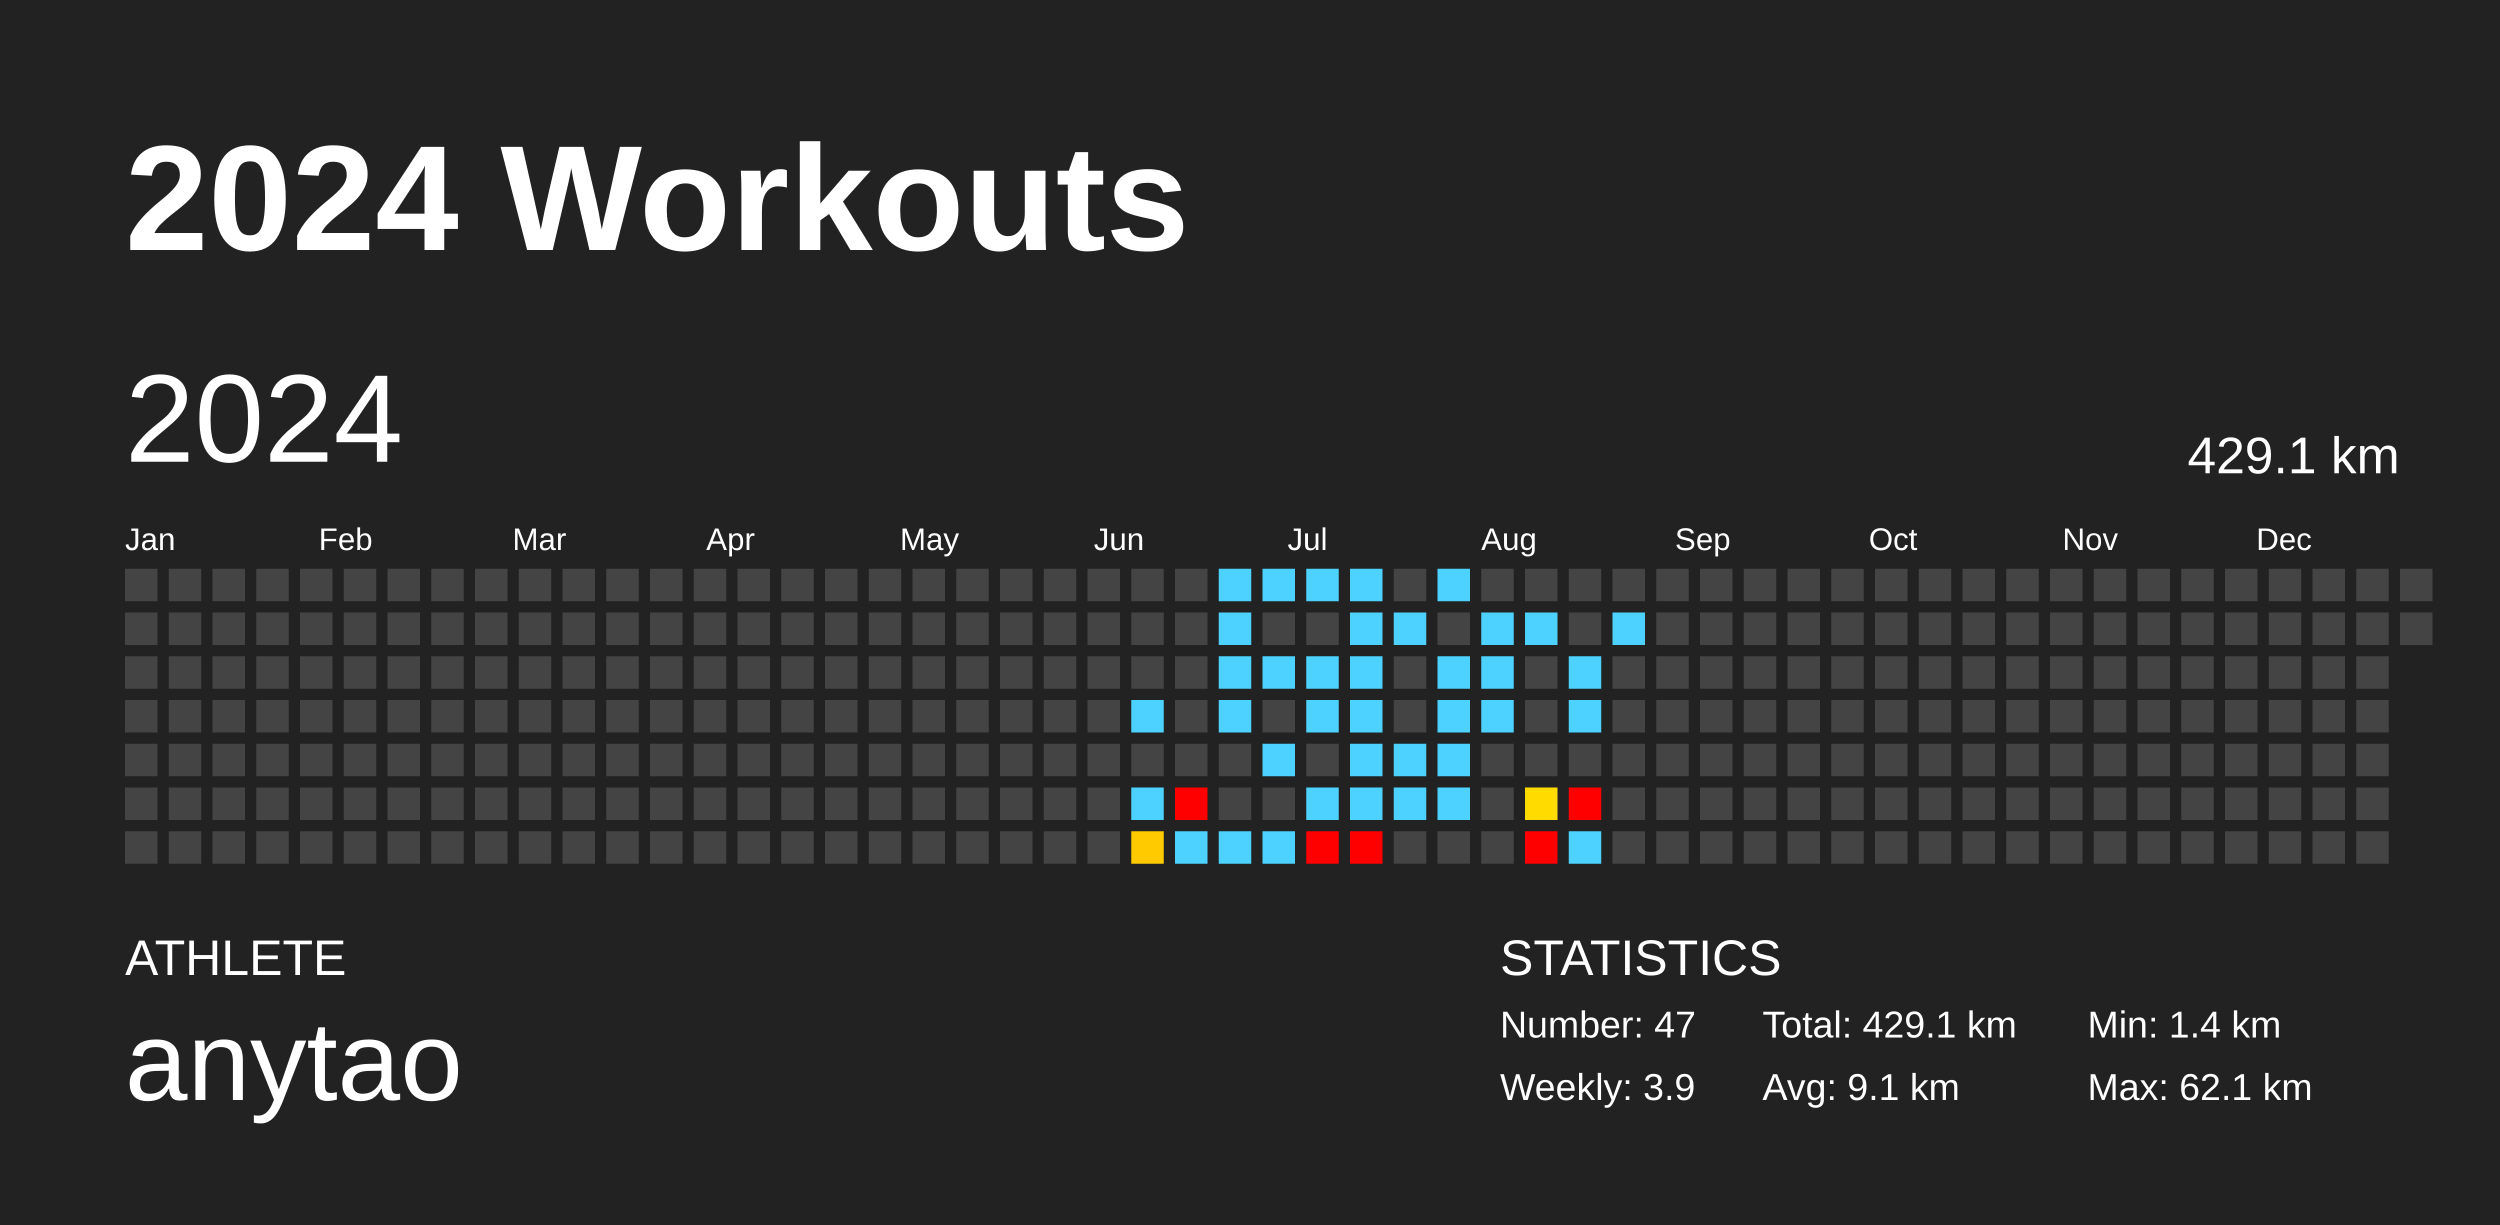
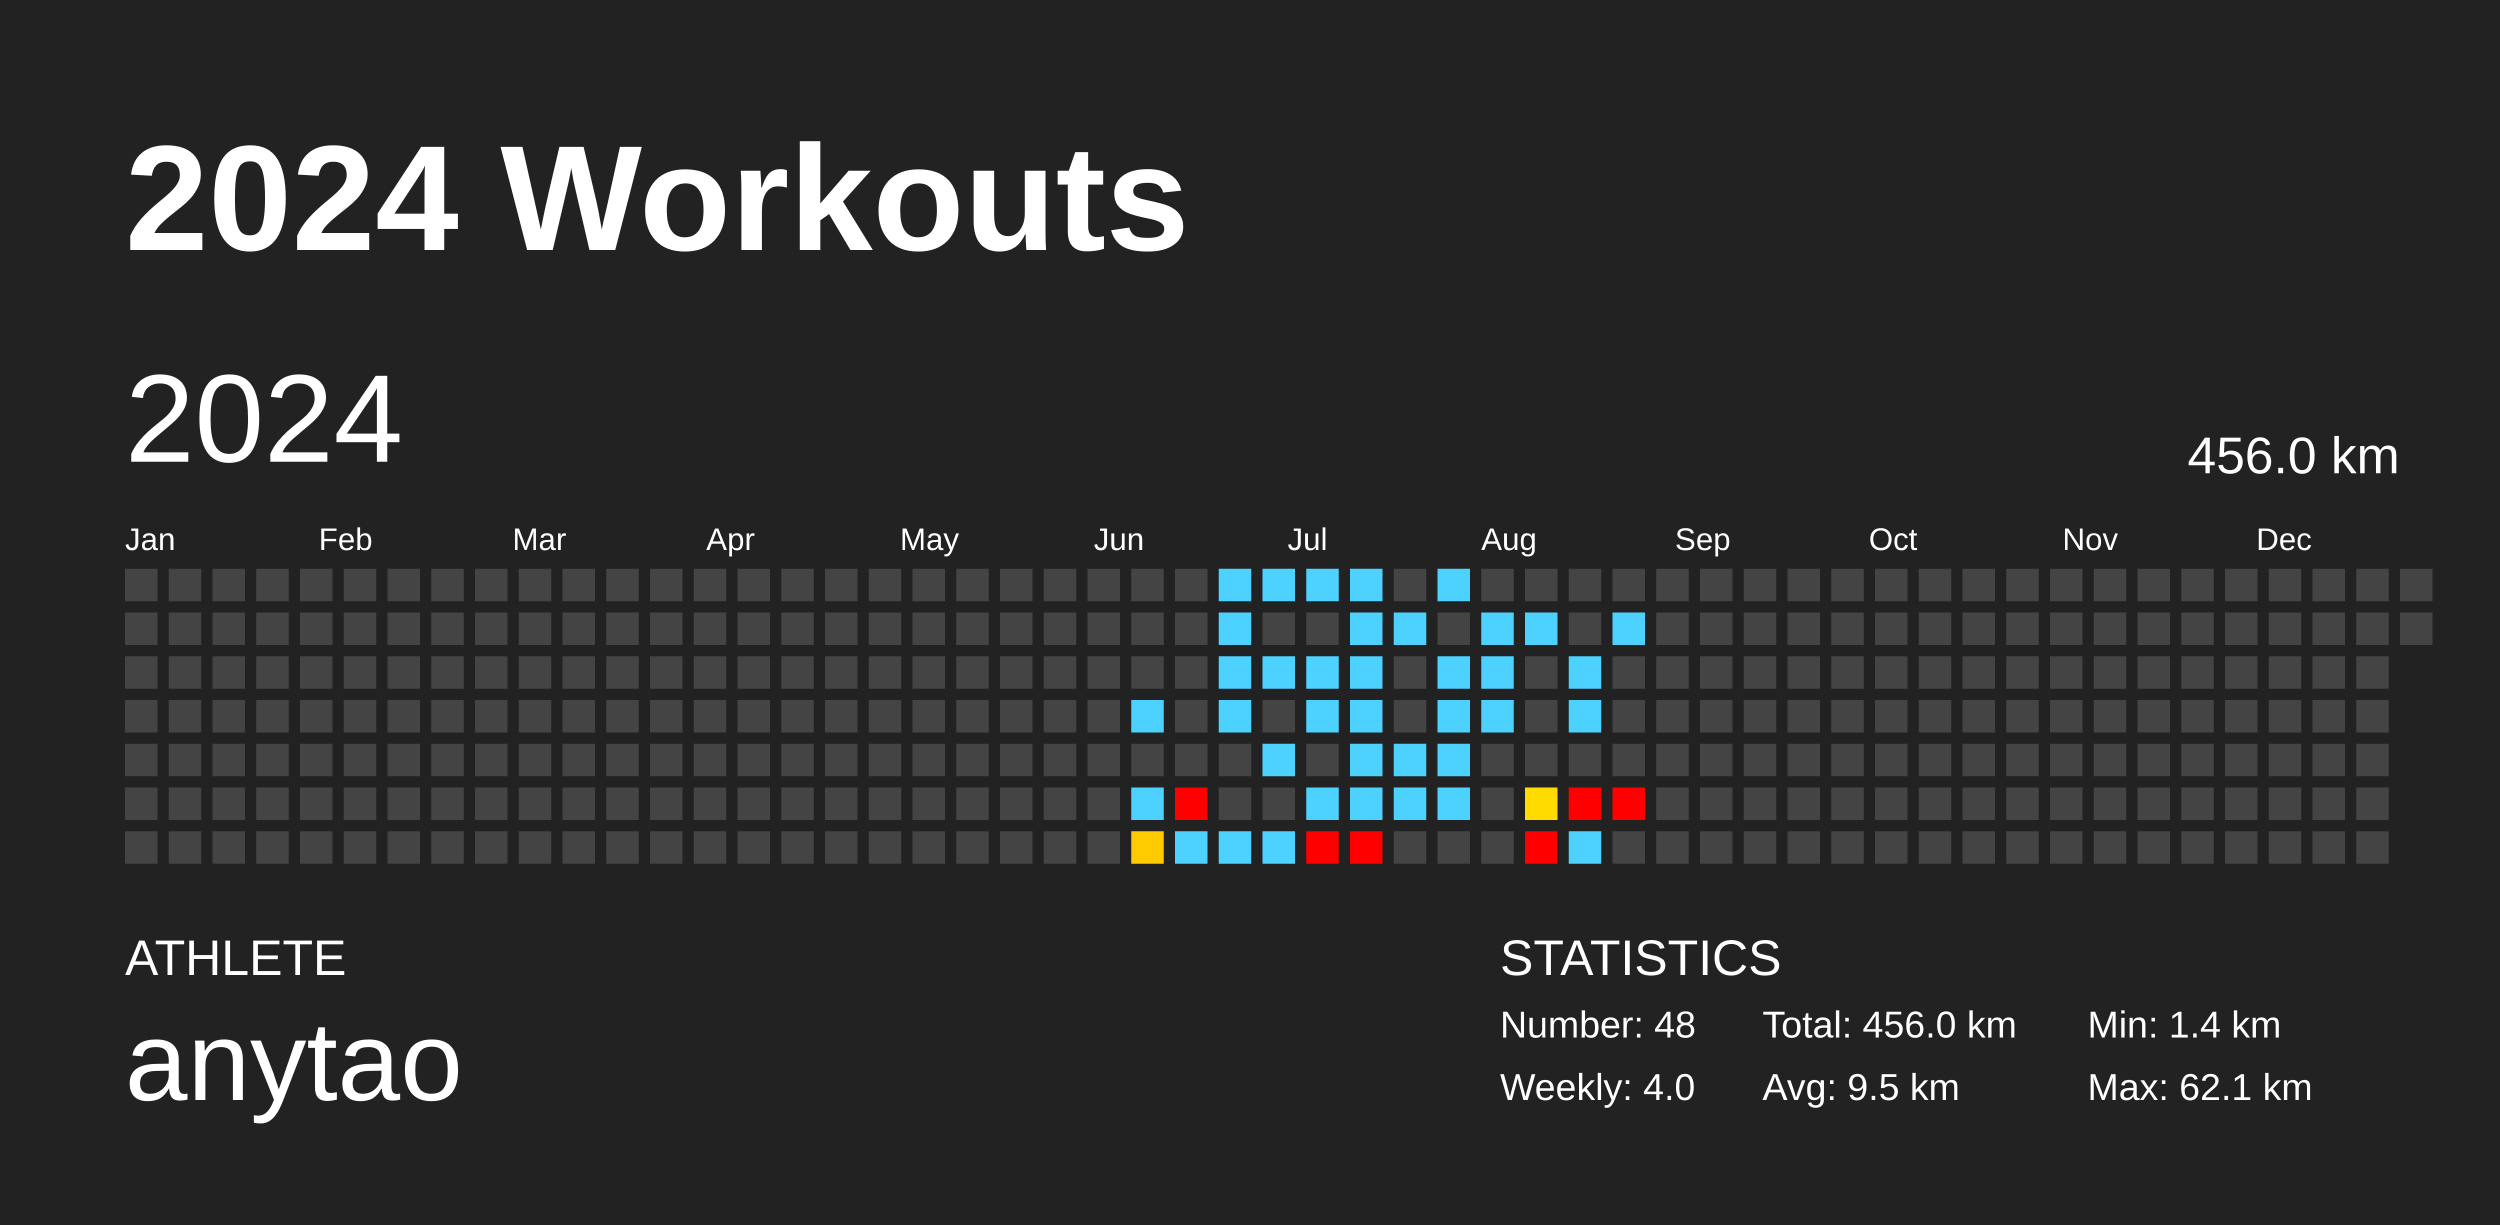
<svg xmlns="http://www.w3.org/2000/svg" baseProfile="full" height="98mm" version="1.1" viewBox="0,0,200,98" width="200mm">
  <defs />
  <rect fill="#222222" height="98" width="200" x="0" y="0" />
  <text fill="#FFFFFF" style="font-size:12px; font-family:Arial; font-weight:bold;" x="10" y="20">2024 Workouts</text>
  <text fill="#FFFFFF" style="font-size:4px; font-family:Arial" x="10" y="78">ATHLETE</text>
  <text fill="#FFFFFF" style="font-size:9px; font-family:Arial" x="10" y="88">anytao</text>
  <text fill="#FFFFFF" style="font-size:4px; font-family:Arial" x="120" y="78">STATISTICS</text>
-   <text fill="#FFFFFF" style="font-size:3px; font-family:Arial" x="120" y="83">Number: 47</text>
-   <text fill="#FFFFFF" style="font-size:3px; font-family:Arial" x="120" y="88">Weekly: 3.9</text>
-   <text fill="#FFFFFF" style="font-size:3px; font-family:Arial" x="141" y="83">Total: 429.1 km</text>
-   <text fill="#FFFFFF" style="font-size:3px; font-family:Arial" x="141" y="88">Avg: 9.1 km</text>
+   <text fill="#FFFFFF" style="font-size:3px; font-family:Arial" x="120" y="83">Number: 48</text>
+   <text fill="#FFFFFF" style="font-size:3px; font-family:Arial" x="120" y="88">Weekly: 4.0</text>
+   <text fill="#FFFFFF" style="font-size:3px; font-family:Arial" x="141" y="83">Total: 456.0 km</text>
+   <text fill="#FFFFFF" style="font-size:3px; font-family:Arial" x="141" y="88">Avg: 9.5 km</text>
  <text fill="#FFFFFF" style="font-size:3px; font-family:Arial" x="167" y="83">Min: 1.4 km</text>
  <text fill="#FFFFFF" style="font-size:3px; font-family:Arial" x="167" y="88">Max: 62.1 km</text>
  <text dominant-baseline="hanging" fill="#FFFFFF" style="font-size:10.0px; font-family:Arial;" x="10" y="30">2024</text>
-   <text dominant-baseline="hanging" fill="#FFFFFF" style="font-size:4.125px; font-family:Arial;" x="175" y="35">429.1 km</text>
+   <text dominant-baseline="hanging" fill="#FFFFFF" style="font-size:4.125px; font-family:Arial;" x="175" y="35">456.0 km</text>
  <text fill="#FFFFFF" style="font-size:2.5px; font-family:Arial" x="10.0" y="44">Jan</text>
  <text fill="#FFFFFF" style="font-size:2.5px; font-family:Arial" x="25.5" y="44">Feb</text>
  <text fill="#FFFFFF" style="font-size:2.5px; font-family:Arial" x="41.0" y="44">Mar</text>
  <text fill="#FFFFFF" style="font-size:2.5px; font-family:Arial" x="56.5" y="44">Apr</text>
  <text fill="#FFFFFF" style="font-size:2.5px; font-family:Arial" x="72.0" y="44">May</text>
  <text fill="#FFFFFF" style="font-size:2.5px; font-family:Arial" x="87.5" y="44">Jun</text>
  <text fill="#FFFFFF" style="font-size:2.5px; font-family:Arial" x="103.0" y="44">Jul</text>
  <text fill="#FFFFFF" style="font-size:2.5px; font-family:Arial" x="118.5" y="44">Aug</text>
  <text fill="#FFFFFF" style="font-size:2.5px; font-family:Arial" x="134.0" y="44">Sep</text>
  <text fill="#FFFFFF" style="font-size:2.5px; font-family:Arial" x="149.5" y="44">Oct</text>
  <text fill="#FFFFFF" style="font-size:2.5px; font-family:Arial" x="165.0" y="44">Nov</text>
  <text fill="#FFFFFF" style="font-size:2.5px; font-family:Arial" x="180.5" y="44">Dec</text>
  <rect fill="#444444" height="2.6" width="2.6" x="10.0" y="45.5" />
  <rect fill="#444444" height="2.6" width="2.6" x="10.0" y="49.0" />
  <rect fill="#444444" height="2.6" width="2.6" x="10.0" y="52.5" />
  <rect fill="#444444" height="2.6" width="2.6" x="10.0" y="56.0" />
  <rect fill="#444444" height="2.6" width="2.6" x="10.0" y="59.5" />
  <rect fill="#444444" height="2.6" width="2.6" x="10.0" y="63.0" />
  <rect fill="#444444" height="2.6" width="2.6" x="10.0" y="66.5" />
  <rect fill="#444444" height="2.6" width="2.6" x="13.5" y="45.5" />
  <rect fill="#444444" height="2.6" width="2.6" x="13.5" y="49.0" />
  <rect fill="#444444" height="2.6" width="2.6" x="13.5" y="52.5" />
  <rect fill="#444444" height="2.6" width="2.6" x="13.5" y="56.0" />
  <rect fill="#444444" height="2.6" width="2.6" x="13.5" y="59.5" />
  <rect fill="#444444" height="2.6" width="2.6" x="13.5" y="63.0" />
  <rect fill="#444444" height="2.6" width="2.6" x="13.5" y="66.5" />
  <rect fill="#444444" height="2.6" width="2.6" x="17.0" y="45.5" />
  <rect fill="#444444" height="2.6" width="2.6" x="17.0" y="49.0" />
  <rect fill="#444444" height="2.6" width="2.6" x="17.0" y="52.5" />
  <rect fill="#444444" height="2.6" width="2.6" x="17.0" y="56.0" />
  <rect fill="#444444" height="2.6" width="2.6" x="17.0" y="59.5" />
  <rect fill="#444444" height="2.6" width="2.6" x="17.0" y="63.0" />
  <rect fill="#444444" height="2.6" width="2.6" x="17.0" y="66.5" />
  <rect fill="#444444" height="2.6" width="2.6" x="20.5" y="45.5" />
  <rect fill="#444444" height="2.6" width="2.6" x="20.5" y="49.0" />
  <rect fill="#444444" height="2.6" width="2.6" x="20.5" y="52.5" />
  <rect fill="#444444" height="2.6" width="2.6" x="20.5" y="56.0" />
  <rect fill="#444444" height="2.6" width="2.6" x="20.5" y="59.5" />
  <rect fill="#444444" height="2.6" width="2.6" x="20.5" y="63.0" />
  <rect fill="#444444" height="2.6" width="2.6" x="20.5" y="66.5" />
  <rect fill="#444444" height="2.6" width="2.6" x="24.0" y="45.5" />
  <rect fill="#444444" height="2.6" width="2.6" x="24.0" y="49.0" />
  <rect fill="#444444" height="2.6" width="2.6" x="24.0" y="52.5" />
  <rect fill="#444444" height="2.6" width="2.6" x="24.0" y="56.0" />
  <rect fill="#444444" height="2.6" width="2.6" x="24.0" y="59.5" />
  <rect fill="#444444" height="2.6" width="2.6" x="24.0" y="63.0" />
  <rect fill="#444444" height="2.6" width="2.6" x="24.0" y="66.5" />
  <rect fill="#444444" height="2.6" width="2.6" x="27.5" y="45.5" />
  <rect fill="#444444" height="2.6" width="2.6" x="27.5" y="49.0" />
  <rect fill="#444444" height="2.6" width="2.6" x="27.5" y="52.5" />
  <rect fill="#444444" height="2.6" width="2.6" x="27.5" y="56.0" />
  <rect fill="#444444" height="2.6" width="2.6" x="27.5" y="59.5" />
  <rect fill="#444444" height="2.6" width="2.6" x="27.5" y="63.0" />
  <rect fill="#444444" height="2.6" width="2.6" x="27.5" y="66.5" />
  <rect fill="#444444" height="2.6" width="2.6" x="31.0" y="45.5" />
  <rect fill="#444444" height="2.6" width="2.6" x="31.0" y="49.0" />
  <rect fill="#444444" height="2.6" width="2.6" x="31.0" y="52.5" />
  <rect fill="#444444" height="2.6" width="2.6" x="31.0" y="56.0" />
  <rect fill="#444444" height="2.6" width="2.6" x="31.0" y="59.5" />
  <rect fill="#444444" height="2.6" width="2.6" x="31.0" y="63.0" />
  <rect fill="#444444" height="2.6" width="2.6" x="31.0" y="66.5" />
  <rect fill="#444444" height="2.6" width="2.6" x="34.5" y="45.5" />
  <rect fill="#444444" height="2.6" width="2.6" x="34.5" y="49.0" />
  <rect fill="#444444" height="2.6" width="2.6" x="34.5" y="52.5" />
  <rect fill="#444444" height="2.6" width="2.6" x="34.5" y="56.0" />
  <rect fill="#444444" height="2.6" width="2.6" x="34.5" y="59.5" />
  <rect fill="#444444" height="2.6" width="2.6" x="34.5" y="63.0" />
  <rect fill="#444444" height="2.6" width="2.6" x="34.5" y="66.5" />
  <rect fill="#444444" height="2.6" width="2.6" x="38.0" y="45.5" />
  <rect fill="#444444" height="2.6" width="2.6" x="38.0" y="49.0" />
  <rect fill="#444444" height="2.6" width="2.6" x="38.0" y="52.5" />
  <rect fill="#444444" height="2.6" width="2.6" x="38.0" y="56.0" />
  <rect fill="#444444" height="2.6" width="2.6" x="38.0" y="59.5" />
  <rect fill="#444444" height="2.6" width="2.6" x="38.0" y="63.0" />
  <rect fill="#444444" height="2.6" width="2.6" x="38.0" y="66.5" />
  <rect fill="#444444" height="2.6" width="2.6" x="41.5" y="45.5" />
  <rect fill="#444444" height="2.6" width="2.6" x="41.5" y="49.0" />
  <rect fill="#444444" height="2.6" width="2.6" x="41.5" y="52.5" />
  <rect fill="#444444" height="2.6" width="2.6" x="41.5" y="56.0" />
  <rect fill="#444444" height="2.6" width="2.6" x="41.5" y="59.5" />
  <rect fill="#444444" height="2.6" width="2.6" x="41.5" y="63.0" />
  <rect fill="#444444" height="2.6" width="2.6" x="41.5" y="66.5" />
  <rect fill="#444444" height="2.6" width="2.6" x="45.0" y="45.5" />
  <rect fill="#444444" height="2.6" width="2.6" x="45.0" y="49.0" />
  <rect fill="#444444" height="2.6" width="2.6" x="45.0" y="52.5" />
  <rect fill="#444444" height="2.6" width="2.6" x="45.0" y="56.0" />
  <rect fill="#444444" height="2.6" width="2.6" x="45.0" y="59.5" />
  <rect fill="#444444" height="2.6" width="2.6" x="45.0" y="63.0" />
  <rect fill="#444444" height="2.6" width="2.6" x="45.0" y="66.5" />
  <rect fill="#444444" height="2.6" width="2.6" x="48.5" y="45.5" />
  <rect fill="#444444" height="2.6" width="2.6" x="48.5" y="49.0" />
  <rect fill="#444444" height="2.6" width="2.6" x="48.5" y="52.5" />
  <rect fill="#444444" height="2.6" width="2.6" x="48.5" y="56.0" />
  <rect fill="#444444" height="2.6" width="2.6" x="48.5" y="59.5" />
  <rect fill="#444444" height="2.6" width="2.6" x="48.5" y="63.0" />
  <rect fill="#444444" height="2.6" width="2.6" x="48.5" y="66.5" />
  <rect fill="#444444" height="2.6" width="2.6" x="52.0" y="45.5" />
  <rect fill="#444444" height="2.6" width="2.6" x="52.0" y="49.0" />
  <rect fill="#444444" height="2.6" width="2.6" x="52.0" y="52.5" />
  <rect fill="#444444" height="2.6" width="2.6" x="52.0" y="56.0" />
  <rect fill="#444444" height="2.6" width="2.6" x="52.0" y="59.5" />
  <rect fill="#444444" height="2.6" width="2.6" x="52.0" y="63.0" />
  <rect fill="#444444" height="2.6" width="2.6" x="52.0" y="66.5" />
  <rect fill="#444444" height="2.6" width="2.6" x="55.5" y="45.5" />
  <rect fill="#444444" height="2.6" width="2.6" x="55.5" y="49.0" />
  <rect fill="#444444" height="2.6" width="2.6" x="55.5" y="52.5" />
  <rect fill="#444444" height="2.6" width="2.6" x="55.5" y="56.0" />
  <rect fill="#444444" height="2.6" width="2.6" x="55.5" y="59.5" />
  <rect fill="#444444" height="2.6" width="2.6" x="55.5" y="63.0" />
  <rect fill="#444444" height="2.6" width="2.6" x="55.5" y="66.5" />
  <rect fill="#444444" height="2.6" width="2.6" x="59.0" y="45.5" />
  <rect fill="#444444" height="2.6" width="2.6" x="59.0" y="49.0" />
  <rect fill="#444444" height="2.6" width="2.6" x="59.0" y="52.5" />
  <rect fill="#444444" height="2.6" width="2.6" x="59.0" y="56.0" />
  <rect fill="#444444" height="2.6" width="2.6" x="59.0" y="59.5" />
  <rect fill="#444444" height="2.6" width="2.6" x="59.0" y="63.0" />
  <rect fill="#444444" height="2.6" width="2.6" x="59.0" y="66.5" />
  <rect fill="#444444" height="2.6" width="2.6" x="62.5" y="45.5" />
  <rect fill="#444444" height="2.6" width="2.6" x="62.5" y="49.0" />
  <rect fill="#444444" height="2.6" width="2.6" x="62.5" y="52.5" />
  <rect fill="#444444" height="2.6" width="2.6" x="62.5" y="56.0" />
  <rect fill="#444444" height="2.6" width="2.6" x="62.5" y="59.5" />
  <rect fill="#444444" height="2.6" width="2.6" x="62.5" y="63.0" />
  <rect fill="#444444" height="2.6" width="2.6" x="62.5" y="66.5" />
  <rect fill="#444444" height="2.6" width="2.6" x="66.0" y="45.5" />
  <rect fill="#444444" height="2.6" width="2.6" x="66.0" y="49.0" />
  <rect fill="#444444" height="2.6" width="2.6" x="66.0" y="52.5" />
  <rect fill="#444444" height="2.6" width="2.6" x="66.0" y="56.0" />
  <rect fill="#444444" height="2.6" width="2.6" x="66.0" y="59.5" />
  <rect fill="#444444" height="2.6" width="2.6" x="66.0" y="63.0" />
  <rect fill="#444444" height="2.6" width="2.6" x="66.0" y="66.5" />
  <rect fill="#444444" height="2.6" width="2.6" x="69.5" y="45.5" />
  <rect fill="#444444" height="2.6" width="2.6" x="69.5" y="49.0" />
  <rect fill="#444444" height="2.6" width="2.6" x="69.5" y="52.5" />
  <rect fill="#444444" height="2.6" width="2.6" x="69.5" y="56.0" />
  <rect fill="#444444" height="2.6" width="2.6" x="69.5" y="59.5" />
  <rect fill="#444444" height="2.6" width="2.6" x="69.5" y="63.0" />
  <rect fill="#444444" height="2.6" width="2.6" x="69.5" y="66.5" />
  <rect fill="#444444" height="2.6" width="2.6" x="73.0" y="45.5" />
  <rect fill="#444444" height="2.6" width="2.6" x="73.0" y="49.0" />
  <rect fill="#444444" height="2.6" width="2.6" x="73.0" y="52.5" />
  <rect fill="#444444" height="2.6" width="2.6" x="73.0" y="56.0" />
  <rect fill="#444444" height="2.6" width="2.6" x="73.0" y="59.5" />
  <rect fill="#444444" height="2.6" width="2.6" x="73.0" y="63.0" />
  <rect fill="#444444" height="2.6" width="2.6" x="73.0" y="66.5" />
  <rect fill="#444444" height="2.6" width="2.6" x="76.5" y="45.5" />
  <rect fill="#444444" height="2.6" width="2.6" x="76.5" y="49.0" />
  <rect fill="#444444" height="2.6" width="2.6" x="76.5" y="52.5" />
  <rect fill="#444444" height="2.6" width="2.6" x="76.5" y="56.0" />
  <rect fill="#444444" height="2.6" width="2.6" x="76.5" y="59.5" />
  <rect fill="#444444" height="2.6" width="2.6" x="76.5" y="63.0" />
  <rect fill="#444444" height="2.6" width="2.6" x="76.5" y="66.5" />
  <rect fill="#444444" height="2.6" width="2.6" x="80.0" y="45.5" />
  <rect fill="#444444" height="2.6" width="2.6" x="80.0" y="49.0" />
  <rect fill="#444444" height="2.6" width="2.6" x="80.0" y="52.5" />
  <rect fill="#444444" height="2.6" width="2.6" x="80.0" y="56.0" />
  <rect fill="#444444" height="2.6" width="2.6" x="80.0" y="59.5" />
  <rect fill="#444444" height="2.6" width="2.6" x="80.0" y="63.0" />
  <rect fill="#444444" height="2.6" width="2.6" x="80.0" y="66.5" />
  <rect fill="#444444" height="2.6" width="2.6" x="83.5" y="45.5" />
  <rect fill="#444444" height="2.6" width="2.6" x="83.5" y="49.0" />
  <rect fill="#444444" height="2.6" width="2.6" x="83.5" y="52.5" />
  <rect fill="#444444" height="2.6" width="2.6" x="83.5" y="56.0" />
  <rect fill="#444444" height="2.6" width="2.6" x="83.5" y="59.5" />
  <rect fill="#444444" height="2.6" width="2.6" x="83.5" y="63.0" />
  <rect fill="#444444" height="2.6" width="2.6" x="83.5" y="66.5" />
  <rect fill="#444444" height="2.6" width="2.6" x="87.0" y="45.5" />
  <rect fill="#444444" height="2.6" width="2.6" x="87.0" y="49.0" />
  <rect fill="#444444" height="2.6" width="2.6" x="87.0" y="52.5" />
  <rect fill="#444444" height="2.6" width="2.6" x="87.0" y="56.0" />
  <rect fill="#444444" height="2.6" width="2.6" x="87.0" y="59.5" />
  <rect fill="#444444" height="2.6" width="2.6" x="87.0" y="63.0" />
  <rect fill="#444444" height="2.6" width="2.6" x="87.0" y="66.5" />
  <rect fill="#444444" height="2.6" width="2.6" x="90.5" y="45.5" />
  <rect fill="#444444" height="2.6" width="2.6" x="90.5" y="49.0" />
  <rect fill="#444444" height="2.6" width="2.6" x="90.5" y="52.5" />
  <rect fill="#4dd2ff" height="2.6" width="2.6" x="90.5" y="56.0" />
  <rect fill="#444444" height="2.6" width="2.6" x="90.5" y="59.5" />
  <rect fill="#4dd2ff" height="2.6" width="2.6" x="90.5" y="63.0" />
  <rect fill="#ffcb00" height="2.6" width="2.6" x="90.5" y="66.5" />
  <rect fill="#444444" height="2.6" width="2.6" x="94.0" y="45.5" />
  <rect fill="#444444" height="2.6" width="2.6" x="94.0" y="49.0" />
  <rect fill="#444444" height="2.6" width="2.6" x="94.0" y="52.5" />
  <rect fill="#444444" height="2.6" width="2.6" x="94.0" y="56.0" />
  <rect fill="#444444" height="2.6" width="2.6" x="94.0" y="59.5" />
  <rect fill="red" height="2.6" width="2.6" x="94.0" y="63.0" />
  <rect fill="#4dd2ff" height="2.6" width="2.6" x="94.0" y="66.5" />
  <rect fill="#4dd2ff" height="2.6" width="2.6" x="97.5" y="45.5" />
  <rect fill="#4dd2ff" height="2.6" width="2.6" x="97.5" y="49.0" />
  <rect fill="#4dd2ff" height="2.6" width="2.6" x="97.5" y="52.5" />
  <rect fill="#4dd2ff" height="2.6" width="2.6" x="97.5" y="56.0" />
  <rect fill="#444444" height="2.6" width="2.6" x="97.5" y="59.5" />
  <rect fill="#444444" height="2.6" width="2.6" x="97.5" y="63.0" />
  <rect fill="#4dd2ff" height="2.6" width="2.6" x="97.5" y="66.5" />
  <rect fill="#4dd2ff" height="2.6" width="2.6" x="101.0" y="45.5" />
  <rect fill="#444444" height="2.6" width="2.6" x="101.0" y="49.0" />
  <rect fill="#4dd2ff" height="2.6" width="2.6" x="101.0" y="52.5" />
  <rect fill="#444444" height="2.6" width="2.6" x="101.0" y="56.0" />
  <rect fill="#4dd2ff" height="2.6" width="2.6" x="101.0" y="59.5" />
  <rect fill="#444444" height="2.6" width="2.6" x="101.0" y="63.0" />
  <rect fill="#4dd2ff" height="2.6" width="2.6" x="101.0" y="66.5" />
  <rect fill="#4dd2ff" height="2.6" width="2.6" x="104.5" y="45.5" />
  <rect fill="#444444" height="2.6" width="2.6" x="104.5" y="49.0" />
  <rect fill="#4dd2ff" height="2.6" width="2.6" x="104.5" y="52.5" />
  <rect fill="#4dd2ff" height="2.6" width="2.6" x="104.5" y="56.0" />
  <rect fill="#444444" height="2.6" width="2.6" x="104.5" y="59.5" />
  <rect fill="#4dd2ff" height="2.6" width="2.6" x="104.5" y="63.0" />
  <rect fill="red" height="2.6" width="2.6" x="104.5" y="66.5" />
  <rect fill="#4dd2ff" height="2.6" width="2.6" x="108.0" y="45.5" />
  <rect fill="#4dd2ff" height="2.6" width="2.6" x="108.0" y="49.0" />
  <rect fill="#4dd2ff" height="2.6" width="2.6" x="108.0" y="52.5" />
  <rect fill="#4dd2ff" height="2.6" width="2.6" x="108.0" y="56.0" />
  <rect fill="#4dd2ff" height="2.6" width="2.6" x="108.0" y="59.5" />
  <rect fill="#4dd2ff" height="2.6" width="2.6" x="108.0" y="63.0" />
  <rect fill="red" height="2.6" width="2.6" x="108.0" y="66.5" />
  <rect fill="#444444" height="2.6" width="2.6" x="111.5" y="45.5" />
  <rect fill="#4dd2ff" height="2.6" width="2.6" x="111.5" y="49.0" />
  <rect fill="#444444" height="2.6" width="2.6" x="111.5" y="52.5" />
  <rect fill="#444444" height="2.6" width="2.6" x="111.5" y="56.0" />
  <rect fill="#4dd2ff" height="2.6" width="2.6" x="111.5" y="59.5" />
  <rect fill="#4dd2ff" height="2.6" width="2.6" x="111.5" y="63.0" />
  <rect fill="#444444" height="2.6" width="2.6" x="111.5" y="66.5" />
  <rect fill="#4dd2ff" height="2.6" width="2.6" x="115.0" y="45.5" />
  <rect fill="#444444" height="2.6" width="2.6" x="115.0" y="49.0" />
  <rect fill="#4dd2ff" height="2.6" width="2.6" x="115.0" y="52.5" />
  <rect fill="#4dd2ff" height="2.6" width="2.6" x="115.0" y="56.0" />
  <rect fill="#4dd2ff" height="2.6" width="2.6" x="115.0" y="59.5" />
  <rect fill="#4dd2ff" height="2.6" width="2.6" x="115.0" y="63.0" />
  <rect fill="#444444" height="2.6" width="2.6" x="115.0" y="66.5" />
  <rect fill="#444444" height="2.6" width="2.6" x="118.5" y="45.5" />
  <rect fill="#4dd2ff" height="2.6" width="2.6" x="118.5" y="49.0" />
  <rect fill="#4dd2ff" height="2.6" width="2.6" x="118.5" y="52.5" />
  <rect fill="#4dd2ff" height="2.6" width="2.6" x="118.5" y="56.0" />
  <rect fill="#444444" height="2.6" width="2.6" x="118.5" y="59.5" />
  <rect fill="#444444" height="2.6" width="2.6" x="118.5" y="63.0" />
  <rect fill="#444444" height="2.6" width="2.6" x="118.5" y="66.5" />
  <rect fill="#444444" height="2.6" width="2.6" x="122.0" y="45.5" />
  <rect fill="#4dd2ff" height="2.6" width="2.6" x="122.0" y="49.0" />
  <rect fill="#444444" height="2.6" width="2.6" x="122.0" y="52.5" />
  <rect fill="#444444" height="2.6" width="2.6" x="122.0" y="56.0" />
  <rect fill="#444444" height="2.6" width="2.6" x="122.0" y="59.5" />
  <rect fill="#ffdb00" height="2.6" width="2.6" x="122.0" y="63.0" />
  <rect fill="red" height="2.6" width="2.6" x="122.0" y="66.5" />
  <rect fill="#444444" height="2.6" width="2.6" x="125.5" y="45.5" />
  <rect fill="#444444" height="2.6" width="2.6" x="125.5" y="49.0" />
  <rect fill="#4dd2ff" height="2.6" width="2.6" x="125.5" y="52.5" />
  <rect fill="#4dd2ff" height="2.6" width="2.6" x="125.5" y="56.0" />
  <rect fill="#444444" height="2.6" width="2.6" x="125.5" y="59.5" />
  <rect fill="red" height="2.6" width="2.6" x="125.5" y="63.0" />
  <rect fill="#4dd2ff" height="2.6" width="2.6" x="125.5" y="66.5" />
  <rect fill="#444444" height="2.6" width="2.6" x="129.0" y="45.5" />
  <rect fill="#4dd2ff" height="2.6" width="2.6" x="129.0" y="49.0" />
  <rect fill="#444444" height="2.6" width="2.6" x="129.0" y="52.5" />
  <rect fill="#444444" height="2.6" width="2.6" x="129.0" y="56.0" />
  <rect fill="#444444" height="2.6" width="2.6" x="129.0" y="59.5" />
-   <rect fill="#444444" height="2.6" width="2.6" x="129.0" y="63.0" />
+   <rect fill="red" height="2.6" width="2.6" x="129.0" y="63.0" />
  <rect fill="#444444" height="2.6" width="2.6" x="129.0" y="66.5" />
  <rect fill="#444444" height="2.6" width="2.6" x="132.5" y="45.5" />
  <rect fill="#444444" height="2.6" width="2.6" x="132.5" y="49.0" />
  <rect fill="#444444" height="2.6" width="2.6" x="132.5" y="52.5" />
  <rect fill="#444444" height="2.6" width="2.6" x="132.5" y="56.0" />
  <rect fill="#444444" height="2.6" width="2.6" x="132.5" y="59.5" />
  <rect fill="#444444" height="2.6" width="2.6" x="132.5" y="63.0" />
  <rect fill="#444444" height="2.6" width="2.6" x="132.5" y="66.5" />
  <rect fill="#444444" height="2.6" width="2.6" x="136.0" y="45.5" />
  <rect fill="#444444" height="2.6" width="2.6" x="136.0" y="49.0" />
  <rect fill="#444444" height="2.6" width="2.6" x="136.0" y="52.5" />
  <rect fill="#444444" height="2.6" width="2.6" x="136.0" y="56.0" />
  <rect fill="#444444" height="2.6" width="2.6" x="136.0" y="59.5" />
  <rect fill="#444444" height="2.6" width="2.6" x="136.0" y="63.0" />
  <rect fill="#444444" height="2.6" width="2.6" x="136.0" y="66.5" />
  <rect fill="#444444" height="2.6" width="2.6" x="139.5" y="45.5" />
  <rect fill="#444444" height="2.6" width="2.6" x="139.5" y="49.0" />
  <rect fill="#444444" height="2.6" width="2.6" x="139.5" y="52.5" />
  <rect fill="#444444" height="2.6" width="2.6" x="139.5" y="56.0" />
  <rect fill="#444444" height="2.6" width="2.6" x="139.5" y="59.5" />
  <rect fill="#444444" height="2.6" width="2.6" x="139.5" y="63.0" />
  <rect fill="#444444" height="2.6" width="2.6" x="139.5" y="66.5" />
  <rect fill="#444444" height="2.6" width="2.6" x="143.0" y="45.5" />
  <rect fill="#444444" height="2.6" width="2.6" x="143.0" y="49.0" />
  <rect fill="#444444" height="2.6" width="2.6" x="143.0" y="52.5" />
  <rect fill="#444444" height="2.6" width="2.6" x="143.0" y="56.0" />
  <rect fill="#444444" height="2.6" width="2.6" x="143.0" y="59.5" />
  <rect fill="#444444" height="2.6" width="2.6" x="143.0" y="63.0" />
  <rect fill="#444444" height="2.6" width="2.6" x="143.0" y="66.5" />
  <rect fill="#444444" height="2.6" width="2.6" x="146.5" y="45.5" />
  <rect fill="#444444" height="2.6" width="2.6" x="146.5" y="49.0" />
  <rect fill="#444444" height="2.6" width="2.6" x="146.5" y="52.5" />
  <rect fill="#444444" height="2.6" width="2.6" x="146.5" y="56.0" />
  <rect fill="#444444" height="2.6" width="2.6" x="146.5" y="59.5" />
  <rect fill="#444444" height="2.6" width="2.6" x="146.5" y="63.0" />
  <rect fill="#444444" height="2.6" width="2.6" x="146.5" y="66.5" />
  <rect fill="#444444" height="2.6" width="2.6" x="150.0" y="45.5" />
  <rect fill="#444444" height="2.6" width="2.6" x="150.0" y="49.0" />
  <rect fill="#444444" height="2.6" width="2.6" x="150.0" y="52.5" />
  <rect fill="#444444" height="2.6" width="2.6" x="150.0" y="56.0" />
  <rect fill="#444444" height="2.6" width="2.6" x="150.0" y="59.5" />
  <rect fill="#444444" height="2.6" width="2.6" x="150.0" y="63.0" />
  <rect fill="#444444" height="2.6" width="2.6" x="150.0" y="66.5" />
  <rect fill="#444444" height="2.6" width="2.6" x="153.5" y="45.5" />
  <rect fill="#444444" height="2.6" width="2.6" x="153.5" y="49.0" />
  <rect fill="#444444" height="2.6" width="2.6" x="153.5" y="52.5" />
  <rect fill="#444444" height="2.6" width="2.6" x="153.5" y="56.0" />
  <rect fill="#444444" height="2.6" width="2.6" x="153.5" y="59.5" />
  <rect fill="#444444" height="2.6" width="2.6" x="153.5" y="63.0" />
  <rect fill="#444444" height="2.6" width="2.6" x="153.5" y="66.5" />
  <rect fill="#444444" height="2.6" width="2.6" x="157.0" y="45.5" />
  <rect fill="#444444" height="2.6" width="2.6" x="157.0" y="49.0" />
  <rect fill="#444444" height="2.6" width="2.6" x="157.0" y="52.5" />
  <rect fill="#444444" height="2.6" width="2.6" x="157.0" y="56.0" />
  <rect fill="#444444" height="2.6" width="2.6" x="157.0" y="59.5" />
  <rect fill="#444444" height="2.6" width="2.6" x="157.0" y="63.0" />
  <rect fill="#444444" height="2.6" width="2.6" x="157.0" y="66.5" />
  <rect fill="#444444" height="2.6" width="2.6" x="160.5" y="45.5" />
  <rect fill="#444444" height="2.6" width="2.6" x="160.5" y="49.0" />
  <rect fill="#444444" height="2.6" width="2.6" x="160.5" y="52.5" />
  <rect fill="#444444" height="2.6" width="2.6" x="160.5" y="56.0" />
  <rect fill="#444444" height="2.6" width="2.6" x="160.5" y="59.5" />
  <rect fill="#444444" height="2.6" width="2.6" x="160.5" y="63.0" />
  <rect fill="#444444" height="2.6" width="2.6" x="160.5" y="66.5" />
  <rect fill="#444444" height="2.6" width="2.6" x="164.0" y="45.5" />
  <rect fill="#444444" height="2.6" width="2.6" x="164.0" y="49.0" />
  <rect fill="#444444" height="2.6" width="2.6" x="164.0" y="52.5" />
  <rect fill="#444444" height="2.6" width="2.6" x="164.0" y="56.0" />
  <rect fill="#444444" height="2.6" width="2.6" x="164.0" y="59.5" />
  <rect fill="#444444" height="2.6" width="2.6" x="164.0" y="63.0" />
  <rect fill="#444444" height="2.6" width="2.6" x="164.0" y="66.5" />
  <rect fill="#444444" height="2.6" width="2.6" x="167.5" y="45.5" />
  <rect fill="#444444" height="2.6" width="2.6" x="167.5" y="49.0" />
  <rect fill="#444444" height="2.6" width="2.6" x="167.5" y="52.5" />
  <rect fill="#444444" height="2.6" width="2.6" x="167.5" y="56.0" />
  <rect fill="#444444" height="2.6" width="2.6" x="167.5" y="59.5" />
  <rect fill="#444444" height="2.6" width="2.6" x="167.5" y="63.0" />
  <rect fill="#444444" height="2.6" width="2.6" x="167.5" y="66.5" />
  <rect fill="#444444" height="2.6" width="2.6" x="171.0" y="45.5" />
  <rect fill="#444444" height="2.6" width="2.6" x="171.0" y="49.0" />
  <rect fill="#444444" height="2.6" width="2.6" x="171.0" y="52.5" />
  <rect fill="#444444" height="2.6" width="2.6" x="171.0" y="56.0" />
  <rect fill="#444444" height="2.6" width="2.6" x="171.0" y="59.5" />
  <rect fill="#444444" height="2.6" width="2.6" x="171.0" y="63.0" />
  <rect fill="#444444" height="2.6" width="2.6" x="171.0" y="66.5" />
  <rect fill="#444444" height="2.6" width="2.6" x="174.5" y="45.5" />
  <rect fill="#444444" height="2.6" width="2.6" x="174.5" y="49.0" />
  <rect fill="#444444" height="2.6" width="2.6" x="174.5" y="52.5" />
  <rect fill="#444444" height="2.6" width="2.6" x="174.5" y="56.0" />
  <rect fill="#444444" height="2.6" width="2.6" x="174.5" y="59.5" />
  <rect fill="#444444" height="2.6" width="2.6" x="174.5" y="63.0" />
  <rect fill="#444444" height="2.6" width="2.6" x="174.5" y="66.5" />
  <rect fill="#444444" height="2.6" width="2.6" x="178.0" y="45.5" />
  <rect fill="#444444" height="2.6" width="2.6" x="178.0" y="49.0" />
  <rect fill="#444444" height="2.6" width="2.6" x="178.0" y="52.5" />
  <rect fill="#444444" height="2.6" width="2.6" x="178.0" y="56.0" />
  <rect fill="#444444" height="2.6" width="2.6" x="178.0" y="59.5" />
  <rect fill="#444444" height="2.6" width="2.6" x="178.0" y="63.0" />
  <rect fill="#444444" height="2.6" width="2.6" x="178.0" y="66.5" />
  <rect fill="#444444" height="2.6" width="2.6" x="181.5" y="45.5" />
  <rect fill="#444444" height="2.6" width="2.6" x="181.5" y="49.0" />
  <rect fill="#444444" height="2.6" width="2.6" x="181.5" y="52.5" />
  <rect fill="#444444" height="2.6" width="2.6" x="181.5" y="56.0" />
  <rect fill="#444444" height="2.6" width="2.6" x="181.5" y="59.5" />
  <rect fill="#444444" height="2.6" width="2.6" x="181.5" y="63.0" />
  <rect fill="#444444" height="2.6" width="2.6" x="181.5" y="66.5" />
  <rect fill="#444444" height="2.6" width="2.6" x="185.0" y="45.5" />
  <rect fill="#444444" height="2.6" width="2.6" x="185.0" y="49.0" />
  <rect fill="#444444" height="2.6" width="2.6" x="185.0" y="52.5" />
  <rect fill="#444444" height="2.6" width="2.6" x="185.0" y="56.0" />
  <rect fill="#444444" height="2.6" width="2.6" x="185.0" y="59.5" />
  <rect fill="#444444" height="2.6" width="2.6" x="185.0" y="63.0" />
  <rect fill="#444444" height="2.6" width="2.6" x="185.0" y="66.5" />
  <rect fill="#444444" height="2.6" width="2.6" x="188.5" y="45.5" />
  <rect fill="#444444" height="2.6" width="2.6" x="188.5" y="49.0" />
  <rect fill="#444444" height="2.6" width="2.6" x="188.5" y="52.5" />
  <rect fill="#444444" height="2.6" width="2.6" x="188.5" y="56.0" />
  <rect fill="#444444" height="2.6" width="2.6" x="188.5" y="59.5" />
  <rect fill="#444444" height="2.6" width="2.6" x="188.5" y="63.0" />
  <rect fill="#444444" height="2.6" width="2.6" x="188.5" y="66.5" />
  <rect fill="#444444" height="2.6" width="2.6" x="192.0" y="45.5" />
  <rect fill="#444444" height="2.6" width="2.6" x="192.0" y="49.0" />
</svg>
